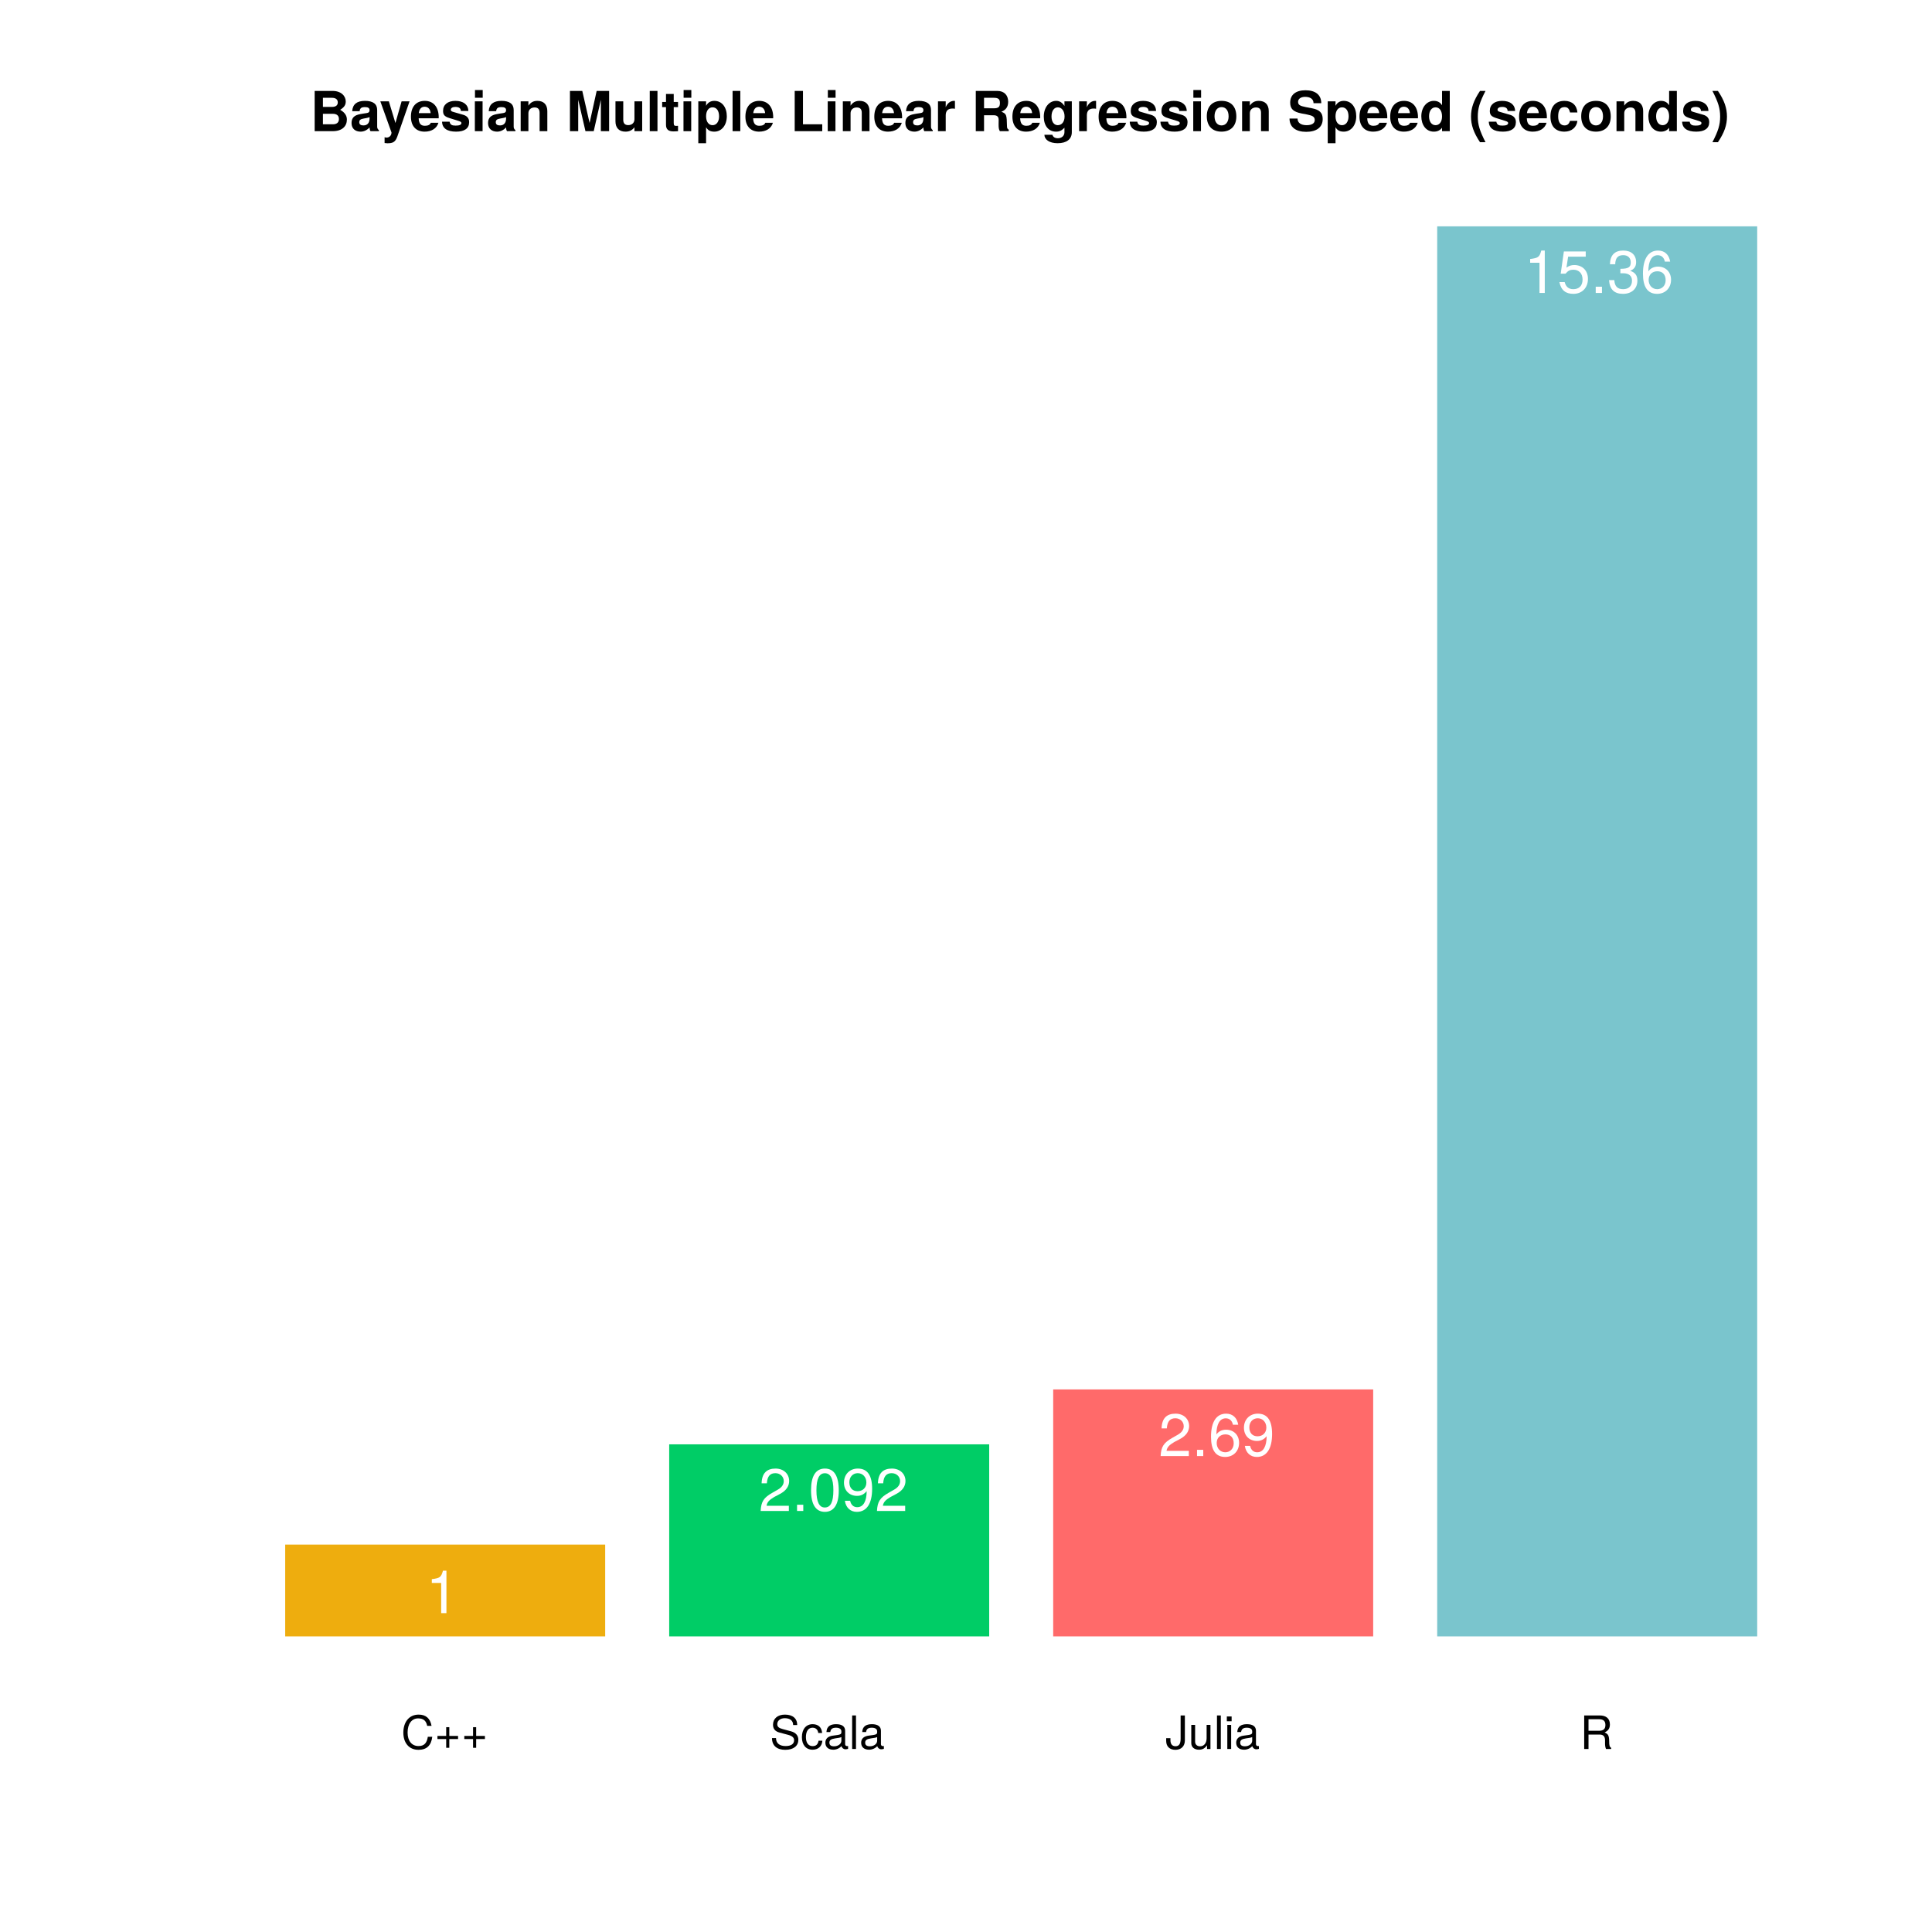
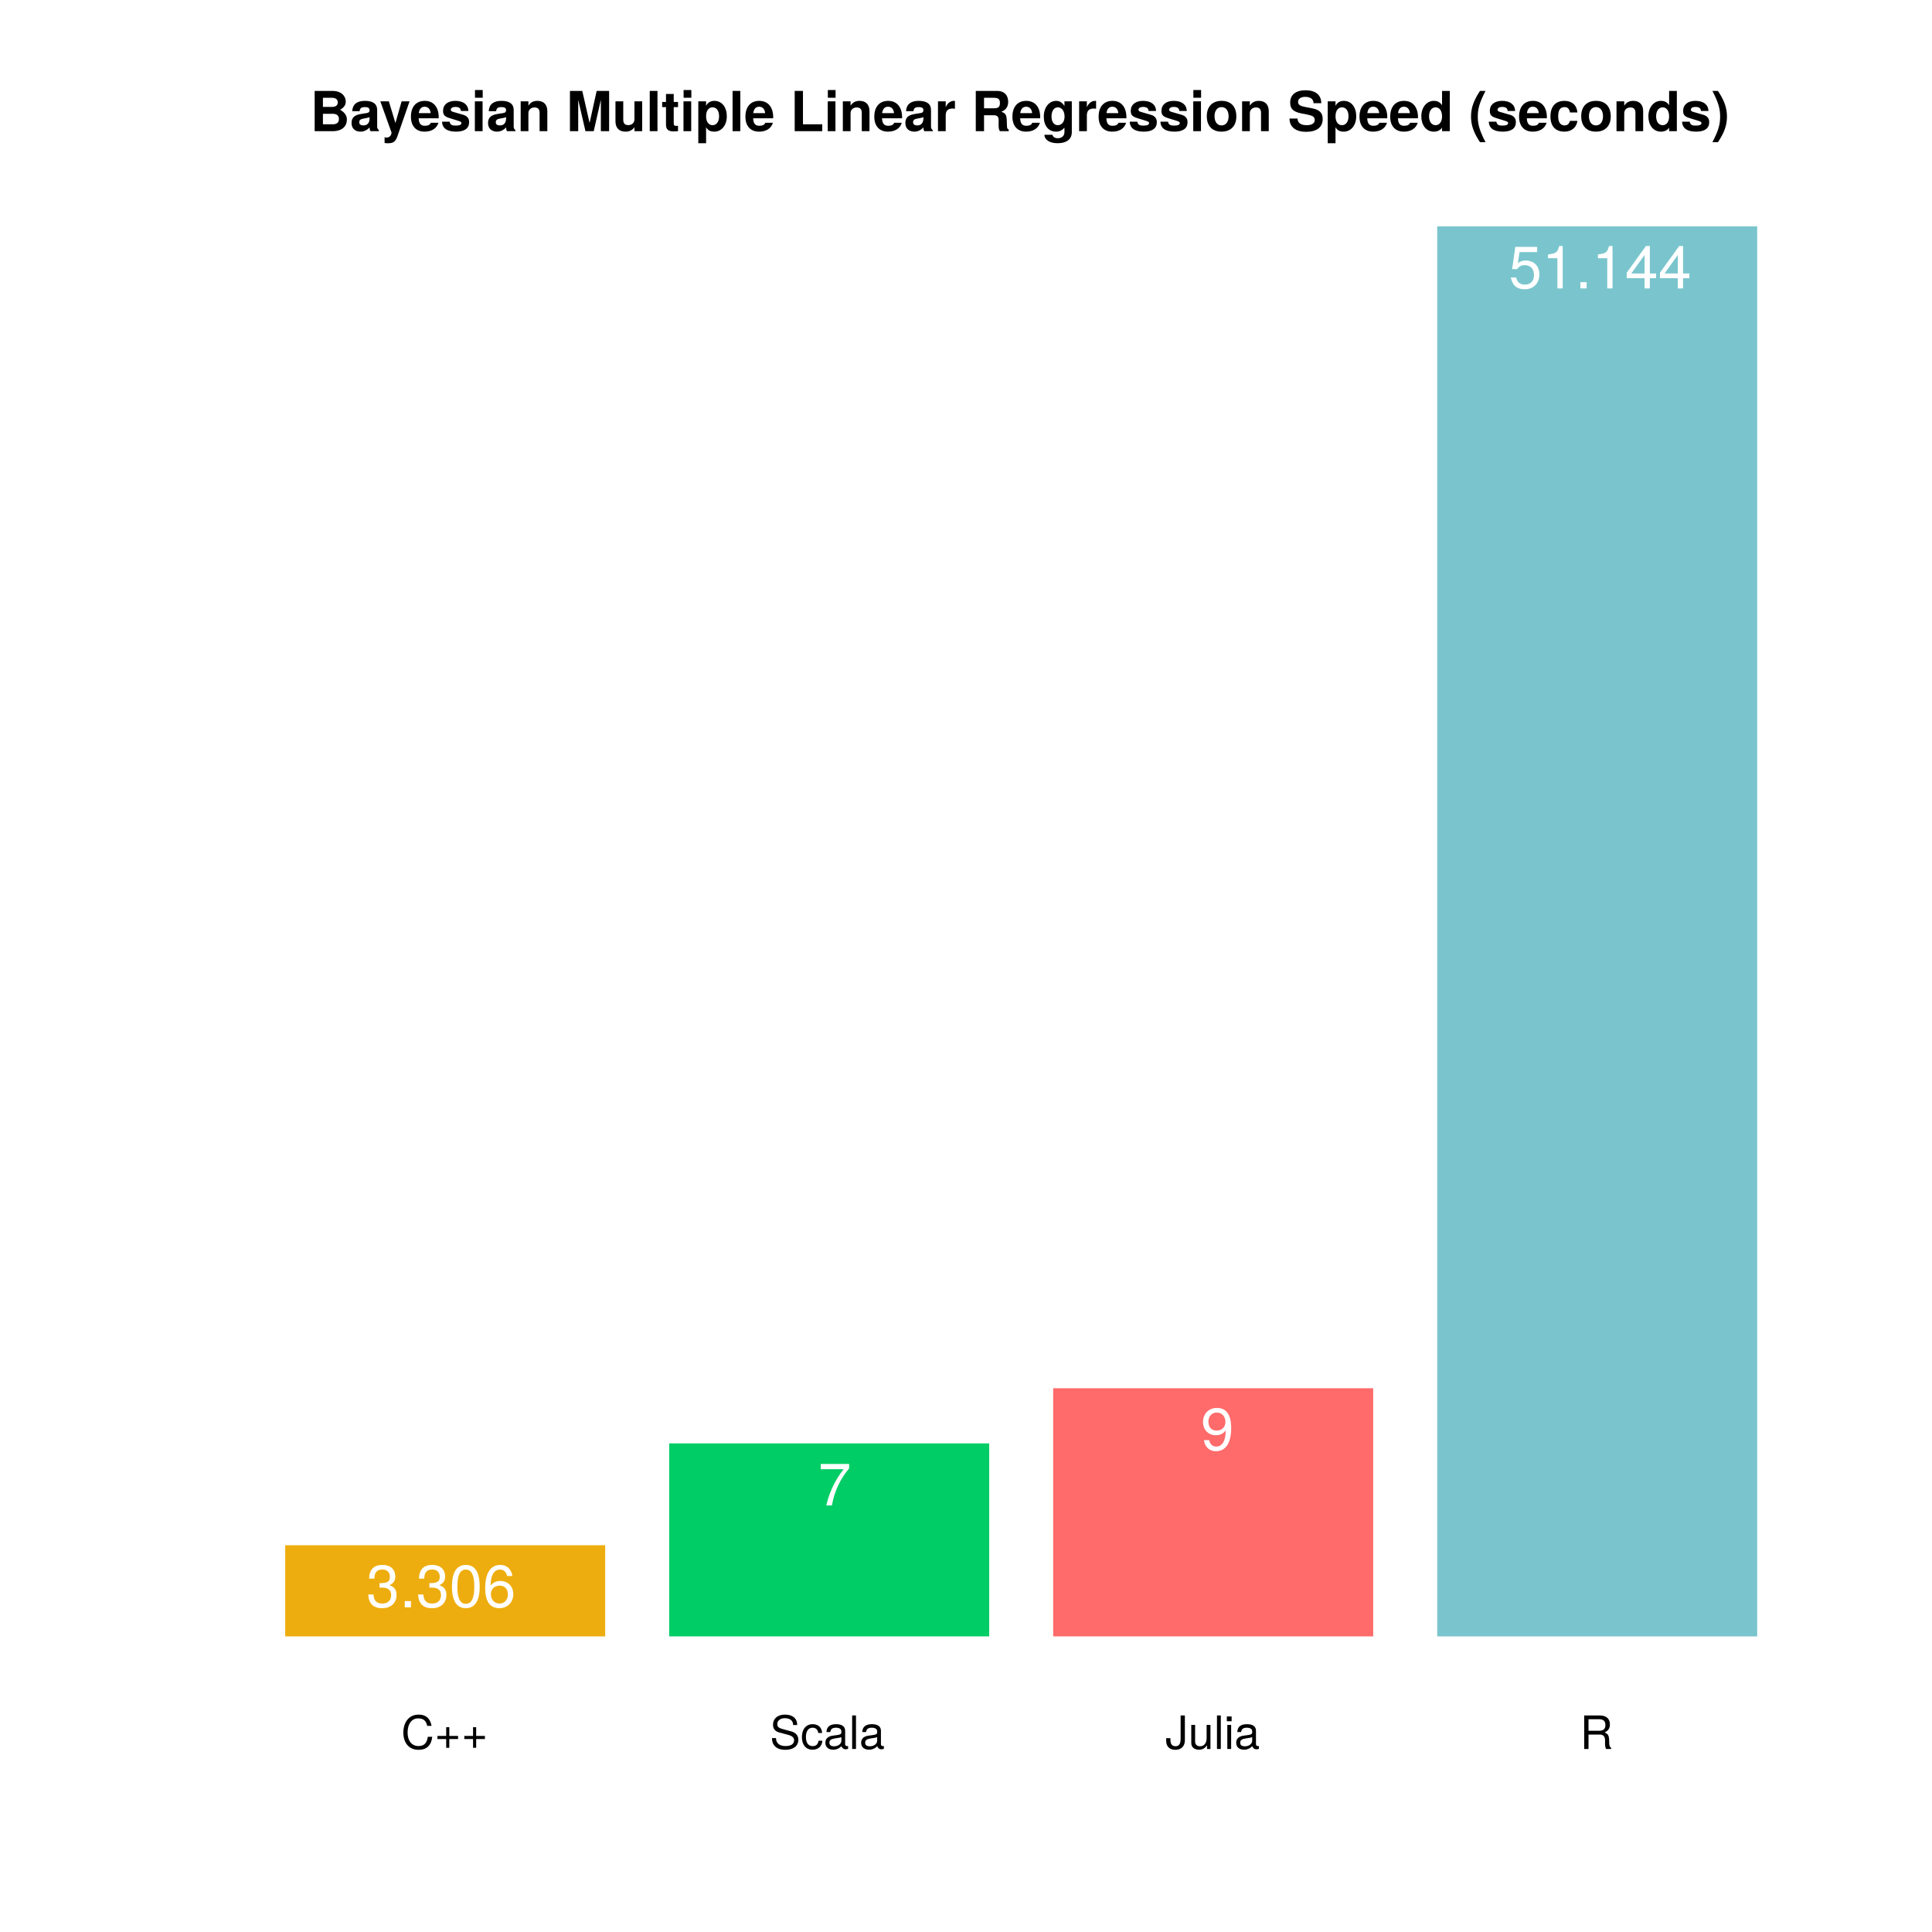
<svg xmlns="http://www.w3.org/2000/svg" xmlns:xlink="http://www.w3.org/1999/xlink" width="504pt" height="504pt" viewBox="0 0 504 504" version="1.1">
  <defs>
    <g>
      <symbol overflow="visible" id="glyph0-0">
        <path style="stroke:none;" d="" />
      </symbol>
      <symbol overflow="visible" id="glyph0-1">
        <path style="stroke:none;" d="M 8.125 -3.188 L 6.969 -3.188 C 6.703 -1.531 6.016 -0.766 4.531 -0.766 C 2.797 -0.766 1.688 -2.094 1.688 -4.281 C 1.688 -6.531 2.75 -7.984 4.438 -7.984 C 5.812 -7.984 6.531 -7.375 6.797 -6.031 L 7.938 -6.031 C 7.594 -7.953 6.484 -8.969 4.578 -8.969 C 1.922 -8.969 0.578 -6.828 0.578 -4.266 C 0.578 -1.719 1.953 0.219 4.531 0.219 C 6.656 0.219 7.859 -0.906 8.125 -3.188 Z M 8.125 -3.188 " />
      </symbol>
      <symbol overflow="visible" id="glyph0-2">
        <path style="stroke:none;" d="M 6.188 -2.594 L 6.188 -3.406 L 3.906 -3.406 L 3.906 -5.688 L 3.094 -5.688 L 3.094 -3.406 L 0.812 -3.406 L 0.812 -2.594 L 3.094 -2.594 L 3.094 -0.312 L 3.906 -0.312 L 3.906 -2.594 Z M 6.188 -2.594 " />
      </symbol>
      <symbol overflow="visible" id="glyph0-3">
        <path style="stroke:none;" d="M 7.453 -2.406 C 7.453 -3.484 6.781 -4.266 5.594 -4.594 L 3.391 -5.188 C 2.344 -5.453 1.953 -5.812 1.953 -6.484 C 1.953 -7.375 2.734 -8.031 3.906 -8.031 C 5.297 -8.031 6.094 -7.391 6.094 -6.25 L 7.156 -6.25 C 7.156 -7.969 5.969 -8.969 3.953 -8.969 C 2.031 -8.969 0.844 -7.906 0.844 -6.328 C 0.844 -5.25 1.406 -4.578 2.562 -4.281 L 4.734 -3.703 C 5.828 -3.422 6.344 -2.969 6.344 -2.297 C 6.344 -1.328 5.609 -0.766 4.109 -0.766 C 2.453 -0.766 1.625 -1.594 1.625 -2.844 L 0.578 -2.844 C 0.578 -0.781 1.969 0.219 4.031 0.219 C 6.25 0.219 7.453 -0.844 7.453 -2.406 Z M 7.453 -2.406 " />
      </symbol>
      <symbol overflow="visible" id="glyph0-4">
        <path style="stroke:none;" d="M 5.719 -2.156 L 4.719 -2.156 C 4.547 -1.156 4.031 -0.75 3.188 -0.75 C 2.078 -0.75 1.422 -1.594 1.422 -3.078 C 1.422 -4.656 2.062 -5.547 3.156 -5.547 C 4 -5.547 4.531 -5.047 4.641 -4.172 L 5.656 -4.172 C 5.531 -5.719 4.578 -6.469 3.172 -6.469 C 1.469 -6.469 0.375 -5.172 0.375 -3.078 C 0.375 -1.062 1.453 0.188 3.156 0.188 C 4.656 0.188 5.609 -0.719 5.719 -2.156 Z M 5.719 -2.156 " />
      </symbol>
      <symbol overflow="visible" id="glyph0-5">
        <path style="stroke:none;" d="M 6.422 -0.031 L 6.422 -0.781 C 6.312 -0.75 6.266 -0.75 6.203 -0.75 C 5.859 -0.75 5.656 -0.938 5.656 -1.25 L 5.656 -4.75 C 5.656 -5.875 4.844 -6.469 3.297 -6.469 C 1.781 -6.469 0.844 -5.875 0.781 -4.422 L 1.781 -4.422 C 1.875 -5.203 2.328 -5.547 3.266 -5.547 C 4.156 -5.547 4.672 -5.203 4.672 -4.609 L 4.672 -4.344 C 4.672 -3.922 4.422 -3.75 3.625 -3.641 C 2.203 -3.469 1.984 -3.422 1.609 -3.266 C 0.875 -2.969 0.5 -2.406 0.5 -1.625 C 0.5 -0.484 1.297 0.188 2.562 0.188 C 3.375 0.188 4.156 -0.156 4.703 -0.75 C 4.812 -0.266 5.25 0.078 5.734 0.078 C 5.938 0.078 6.094 0.062 6.422 -0.031 Z M 4.672 -2.172 C 4.672 -1.266 3.75 -0.703 2.781 -0.703 C 2 -0.703 1.547 -0.969 1.547 -1.656 C 1.547 -2.312 1.984 -2.609 3.062 -2.766 C 4.109 -2.906 4.328 -2.953 4.672 -3.109 Z M 4.672 -2.172 " />
      </symbol>
      <symbol overflow="visible" id="glyph0-6">
        <path style="stroke:none;" d="M 1.812 0 L 1.812 -8.75 L 0.812 -8.75 L 0.812 0 Z M 1.812 0 " />
      </symbol>
      <symbol overflow="visible" id="glyph0-7">
        <path style="stroke:none;" d="M 5.109 -2.25 L 5.109 -8.75 L 4 -8.75 L 4 -2.656 C 4 -1.219 3.5 -0.719 2.656 -0.719 C 1.812 -0.719 1.344 -1.281 1.344 -2.297 L 1.344 -2.812 L 0.234 -2.812 L 0.234 -2.094 C 0.234 -0.688 1.109 0.219 2.641 0.219 C 4.156 0.219 5.109 -0.734 5.109 -2.25 Z M 5.109 -2.25 " />
      </symbol>
      <symbol overflow="visible" id="glyph0-8">
        <path style="stroke:none;" d="M 5.781 0 L 5.781 -6.281 L 4.781 -6.281 L 4.781 -2.812 C 4.781 -1.531 4.109 -0.703 3.078 -0.703 C 2.281 -0.703 1.781 -1.172 1.781 -1.938 L 1.781 -6.281 L 0.781 -6.281 L 0.781 -1.531 C 0.781 -0.484 1.562 0.188 2.781 0.188 C 3.703 0.188 4.297 -0.141 4.891 -0.969 L 4.891 0 Z M 5.781 0 " />
      </symbol>
      <symbol overflow="visible" id="glyph0-9">
        <path style="stroke:none;" d="M 1.844 0 L 1.844 -6.281 L 0.844 -6.281 L 0.844 0 Z M 1.969 -7.234 L 1.969 -8.484 L 0.719 -8.484 L 0.719 -7.234 Z M 1.969 -7.234 " />
      </symbol>
      <symbol overflow="visible" id="glyph0-10">
        <path style="stroke:none;" d="M 8.141 0 L 8.141 -0.281 C 7.734 -0.562 7.625 -0.875 7.625 -2.047 C 7.594 -3.484 7.375 -3.906 6.438 -4.312 C 7.422 -4.797 7.812 -5.406 7.812 -6.406 C 7.812 -7.922 6.859 -8.75 5.141 -8.75 L 1.109 -8.75 L 1.109 0 L 2.234 0 L 2.234 -3.766 L 5.109 -3.766 C 6.094 -3.766 6.562 -3.281 6.547 -2.203 L 6.547 -1.422 C 6.531 -0.891 6.641 -0.359 6.797 0 Z M 6.641 -6.25 C 6.641 -5.219 6.125 -4.75 4.938 -4.75 L 2.234 -4.75 L 2.234 -7.766 L 4.938 -7.766 C 6.188 -7.766 6.641 -7.234 6.641 -6.25 Z M 6.641 -6.25 " />
      </symbol>
      <symbol overflow="visible" id="glyph1-0">
        <path style="stroke:none;" d="" />
      </symbol>
      <symbol overflow="visible" id="glyph1-1">
        <path style="stroke:none;" d="M 9.594 -3.031 C 9.594 -4.062 9.031 -4.891 7.844 -5.578 C 8.891 -6.234 9.297 -6.844 9.297 -7.734 C 9.297 -9.219 8.047 -10.5 5.859 -10.5 L 1.188 -10.5 L 1.188 0 L 5.906 0 C 8.359 0 9.594 -1.297 9.594 -3.031 Z M 7.219 -7.5 C 7.219 -6.734 6.688 -6.328 5.688 -6.328 L 3.344 -6.328 L 3.344 -8.703 L 5.688 -8.703 C 6.688 -8.703 7.219 -8.281 7.219 -7.5 Z M 7.516 -3.156 C 7.516 -2.281 6.969 -1.797 5.922 -1.797 L 3.344 -1.797 L 3.344 -4.531 L 5.922 -4.531 C 6.969 -4.531 7.516 -4.047 7.516 -3.156 Z M 7.516 -3.156 " />
      </symbol>
      <symbol overflow="visible" id="glyph1-2">
        <path style="stroke:none;" d="M 7.547 0 L 7.547 -0.25 C 7.188 -0.578 7.094 -0.797 7.094 -1.203 L 7.094 -5.516 C 7.094 -7.109 6 -7.906 3.906 -7.906 C 1.797 -7.906 0.703 -7.016 0.578 -5.219 L 2.516 -5.219 C 2.625 -6.016 2.953 -6.281 3.953 -6.281 C 4.719 -6.281 5.109 -6.016 5.109 -5.5 C 5.109 -4.688 4.516 -4.766 3.5 -4.594 L 2.688 -4.453 C 1.156 -4.172 0.406 -3.516 0.406 -2.109 C 0.406 -0.594 1.469 0.125 2.766 0.125 C 3.625 0.125 4.422 -0.25 5.125 -0.984 C 5.125 -0.578 5.172 -0.234 5.359 0 Z M 5.109 -3.328 C 5.109 -2.156 4.531 -1.5 3.516 -1.5 C 2.844 -1.5 2.422 -1.75 2.422 -2.328 C 2.422 -2.922 2.734 -3.141 3.578 -3.297 L 4.266 -3.422 C 4.797 -3.531 4.891 -3.562 5.109 -3.672 Z M 5.109 -3.328 " />
      </symbol>
      <symbol overflow="visible" id="glyph1-3">
        <path style="stroke:none;" d="M 7.75 -7.781 L 5.672 -7.781 L 4.062 -2.125 L 2.344 -7.781 L 0.125 -7.781 L 3.031 0.328 L 3.031 0.375 C 3.031 1.109 2.484 1.672 1.766 1.672 C 1.609 1.672 1.5 1.656 1.234 1.578 L 1.234 3.094 C 1.547 3.141 1.719 3.156 1.953 3.156 C 3.312 3.156 4.016 2.906 4.547 1.422 Z M 7.75 -7.781 " />
      </symbol>
      <symbol overflow="visible" id="glyph1-4">
        <path style="stroke:none;" d="M 7.562 -3.594 C 7.562 -6.281 6.203 -7.906 3.922 -7.906 C 1.688 -7.906 0.312 -6.391 0.312 -3.781 C 0.312 -1.297 1.672 0.125 3.875 0.125 C 5.625 0.125 7.031 -0.656 7.484 -2.188 L 5.484 -2.188 C 5.312 -1.625 4.688 -1.406 3.953 -1.406 C 3 -1.406 2.391 -1.844 2.328 -3.359 L 7.547 -3.359 Z M 5.453 -4.703 L 2.359 -4.703 C 2.5 -5.781 3 -6.375 3.891 -6.375 C 4.75 -6.375 5.359 -5.812 5.453 -4.703 Z M 5.453 -4.703 " />
      </symbol>
      <symbol overflow="visible" id="glyph1-5">
        <path style="stroke:none;" d="M 7.484 -2.312 L 7.484 -2.406 C 7.484 -3.297 6.984 -3.969 5.969 -4.266 L 3.422 -5 C 2.859 -5.156 2.703 -5.281 2.703 -5.609 C 2.703 -6.031 3.172 -6.328 3.875 -6.328 C 4.844 -6.328 5.312 -5.984 5.328 -5.266 L 7.281 -5.266 C 7.25 -6.922 5.984 -7.906 3.891 -7.906 C 1.922 -7.906 0.688 -6.922 0.688 -5.312 C 0.688 -4.359 0.953 -3.844 2.391 -3.406 L 4.797 -2.656 C 5.297 -2.5 5.469 -2.328 5.469 -2.125 C 5.469 -1.641 4.906 -1.453 3.969 -1.453 C 3.047 -1.453 2.562 -1.625 2.391 -2.469 L 0.422 -2.469 C 0.469 -0.766 1.734 0.125 4.094 0.125 C 6.281 0.125 7.484 -0.734 7.484 -2.312 Z M 7.484 -2.312 " />
      </symbol>
      <symbol overflow="visible" id="glyph1-6">
        <path style="stroke:none;" d="M 2.984 0 L 2.984 -7.781 L 0.969 -7.781 L 0.969 0 Z M 3.016 -8.719 L 3.016 -10.734 L 1 -10.734 L 1 -8.719 Z M 3.016 -8.719 " />
      </symbol>
      <symbol overflow="visible" id="glyph1-7">
        <path style="stroke:none;" d="M 7.859 0 L 7.859 -5.219 C 7.859 -6.922 6.922 -7.906 5.266 -7.906 C 4.203 -7.906 3.5 -7.516 2.922 -6.656 L 2.922 -7.781 L 0.906 -7.781 L 0.906 0 L 2.922 0 L 2.922 -4.672 C 2.922 -5.594 3.578 -6.188 4.547 -6.188 C 5.422 -6.188 5.844 -5.719 5.844 -4.797 L 5.844 0 Z M 7.859 0 " />
      </symbol>
      <symbol overflow="visible" id="glyph1-8">
        <path style="stroke:none;" d="" />
      </symbol>
      <symbol overflow="visible" id="glyph1-9">
        <path style="stroke:none;" d="M 11.172 0 L 11.172 -10.5 L 7.922 -10.5 L 6.078 -2.141 L 4.172 -10.5 L 0.953 -10.5 L 0.953 0 L 3.109 0 L 3.109 -8.188 L 5 0 L 7.156 0 L 9.016 -8.188 L 9.016 0 Z M 11.172 0 " />
      </symbol>
      <symbol overflow="visible" id="glyph1-10">
        <path style="stroke:none;" d="M 7.797 0 L 7.797 -7.781 L 5.781 -7.781 L 5.781 -3.109 C 5.781 -2.188 5.125 -1.578 4.156 -1.578 C 3.281 -1.578 2.859 -2.047 2.859 -2.984 L 2.859 -7.781 L 0.828 -7.781 L 0.828 -2.562 C 0.828 -0.844 1.781 0.125 3.438 0.125 C 4.5 0.125 5.203 -0.266 5.781 -1.016 L 5.781 0 Z M 7.797 0 " />
      </symbol>
      <symbol overflow="visible" id="glyph1-11">
        <path style="stroke:none;" d="M 2.984 0 L 2.984 -10.5 L 0.969 -10.5 L 0.969 0 Z M 2.984 0 " />
      </symbol>
      <symbol overflow="visible" id="glyph1-12">
        <path style="stroke:none;" d="M 4.344 0 L 4.344 -1.406 C 4.141 -1.391 4.016 -1.375 3.875 -1.375 C 3.344 -1.375 3.219 -1.531 3.219 -2.219 L 3.219 -6.281 L 4.344 -6.281 L 4.344 -7.625 L 3.219 -7.625 L 3.219 -9.703 L 1.203 -9.703 L 1.203 -7.625 L 0.203 -7.625 L 0.203 -6.281 L 1.203 -6.281 L 1.203 -1.672 C 1.203 -0.453 1.844 0.062 3.172 0.062 C 3.609 0.062 3.969 0.016 4.344 0 Z M 4.344 0 " />
      </symbol>
      <symbol overflow="visible" id="glyph1-13">
        <path style="stroke:none;" d="M 8.266 -3.891 C 8.266 -6.188 7.047 -7.906 5.016 -7.906 C 4.031 -7.906 3.344 -7.484 2.859 -6.625 L 2.859 -7.781 L 0.828 -7.781 L 0.828 3.141 L 2.859 3.141 L 2.859 -1.031 C 3.344 -0.172 4.031 0.125 5.016 0.125 C 6.891 0.125 8.266 -1.531 8.266 -3.891 Z M 6.25 -3.859 C 6.25 -2.453 5.547 -1.562 4.547 -1.562 C 3.547 -1.562 2.859 -2.438 2.859 -3.891 C 2.859 -5.344 3.547 -6.219 4.547 -6.219 C 5.578 -6.219 6.25 -5.344 6.25 -3.859 Z M 6.25 -3.859 " />
      </symbol>
      <symbol overflow="visible" id="glyph1-14">
        <path style="stroke:none;" d="M 8.344 0 L 8.344 -1.797 L 3.312 -1.797 L 3.312 -10.5 L 1.156 -10.5 L 1.156 0 Z M 8.344 0 " />
      </symbol>
      <symbol overflow="visible" id="glyph1-15">
        <path style="stroke:none;" d="M 5.328 -5.844 L 5.328 -7.891 C 5.219 -7.906 5.141 -7.906 5.078 -7.906 C 4.156 -7.906 3.359 -7.297 2.922 -6.25 L 2.922 -7.781 L 0.906 -7.781 L 0.906 0 L 2.922 0 L 2.922 -4.141 C 2.922 -5.312 3.516 -5.906 4.703 -5.906 C 4.906 -5.906 5.062 -5.891 5.328 -5.844 Z M 5.328 -5.844 " />
      </symbol>
      <symbol overflow="visible" id="glyph1-16">
        <path style="stroke:none;" d="M 9.75 0 L 9.75 -0.391 C 9.422 -0.578 9.297 -0.797 9.297 -1.25 C 9.234 -4.344 9.172 -4.5 7.844 -5.078 C 9.016 -5.531 9.609 -6.375 9.609 -7.672 C 9.609 -9.297 8.641 -10.5 6.781 -10.5 L 1.156 -10.5 L 1.156 0 L 3.312 0 L 3.312 -4.156 L 5.797 -4.156 C 6.734 -4.156 7.125 -3.781 7.125 -2.906 L 7.109 -1.797 C 7.109 -0.828 7.156 -0.5 7.438 0 Z M 7.453 -7.359 C 7.453 -6.422 7.141 -5.969 5.922 -5.969 L 3.312 -5.969 L 3.312 -8.703 L 5.922 -8.703 C 7.109 -8.703 7.453 -8.266 7.453 -7.359 Z M 7.453 -7.359 " />
      </symbol>
      <symbol overflow="visible" id="glyph1-17">
        <path style="stroke:none;" d="M 7.797 0.266 L 7.797 -7.781 L 5.875 -7.781 L 5.875 -6.578 C 5.266 -7.5 4.609 -7.906 3.719 -7.906 C 1.875 -7.906 0.484 -6.203 0.484 -3.797 C 0.484 -1.391 1.75 0.125 3.672 0.125 C 4.578 0.125 5.125 -0.141 5.875 -0.891 L 5.875 0.266 C 5.875 1.203 5.172 1.844 4.156 1.844 C 3.406 1.844 2.891 1.531 2.734 0.938 L 0.641 0.938 C 0.672 2.203 1.953 3.141 4.094 3.141 C 6.438 3.141 7.797 2.094 7.797 0.266 Z M 5.906 -3.828 C 5.906 -2.422 5.172 -1.562 4.125 -1.562 C 3.172 -1.562 2.5 -2.422 2.5 -3.828 C 2.5 -5.297 3.172 -6.219 4.156 -6.219 C 5.156 -6.219 5.906 -5.266 5.906 -3.828 Z M 5.906 -3.828 " />
      </symbol>
      <symbol overflow="visible" id="glyph1-18">
        <path style="stroke:none;" d="M 8.203 -3.828 C 8.203 -6.469 6.766 -7.906 4.344 -7.906 C 1.953 -7.906 0.5 -6.438 0.5 -3.891 C 0.5 -1.328 1.953 0.125 4.344 0.125 C 6.719 0.125 8.203 -1.344 8.203 -3.828 Z M 6.188 -3.859 C 6.188 -2.406 5.438 -1.5 4.344 -1.5 C 3.25 -1.5 2.516 -2.406 2.516 -3.891 C 2.516 -5.375 3.25 -6.281 4.344 -6.281 C 5.453 -6.281 6.188 -5.391 6.188 -3.859 Z M 6.188 -3.859 " />
      </symbol>
      <symbol overflow="visible" id="glyph1-19">
        <path style="stroke:none;" d="M 9.125 -3.156 C 9.125 -4.812 8.281 -5.594 6.344 -5.969 L 4.703 -6.281 C 3.156 -6.578 2.703 -6.891 2.703 -7.656 C 2.703 -8.438 3.422 -8.953 4.531 -8.953 C 5.891 -8.953 6.734 -8.375 6.734 -7.297 L 8.75 -7.297 C 8.75 -9.516 7.188 -10.672 4.625 -10.672 C 2.109 -10.672 0.641 -9.5 0.641 -7.453 C 0.641 -5.812 1.469 -5.047 3.594 -4.625 L 5.078 -4.344 C 6.516 -4.047 7.047 -3.75 7.047 -2.891 C 7.047 -2.016 6.234 -1.562 4.922 -1.562 C 3.453 -1.562 2.562 -2.172 2.562 -3.297 L 0.469 -3.297 C 0.469 -1.047 2.125 0.172 4.812 0.172 C 7.516 0.172 9.125 -1.016 9.125 -3.156 Z M 9.125 -3.156 " />
      </symbol>
      <symbol overflow="visible" id="glyph1-20">
        <path style="stroke:none;" d="M 7.844 0 L 7.844 -10.5 L 5.828 -10.5 L 5.828 -6.766 C 5.328 -7.547 4.656 -7.906 3.688 -7.906 C 1.828 -7.906 0.422 -6.219 0.422 -3.875 C 0.422 -1.672 1.625 0.125 3.688 0.125 C 4.656 0.125 5.328 -0.234 5.828 -0.891 L 5.828 0 Z M 5.828 -3.844 C 5.828 -2.438 5.141 -1.562 4.141 -1.562 C 3.125 -1.562 2.438 -2.453 2.438 -3.875 C 2.438 -5.312 3.125 -6.219 4.141 -6.219 C 5.156 -6.219 5.828 -5.328 5.828 -3.844 Z M 5.828 -3.844 " />
      </symbol>
      <symbol overflow="visible" id="glyph1-21">
        <path style="stroke:none;" d="M 4.359 2.875 C 2.844 -0.094 2.344 -1.703 2.344 -3.812 C 2.344 -5.922 2.844 -7.562 4.359 -10.5 L 2.922 -10.5 C 1.266 -8.016 0.578 -6.016 0.578 -3.812 C 0.578 -1.594 1.266 0.391 2.922 2.875 Z M 4.359 2.875 " />
      </symbol>
      <symbol overflow="visible" id="glyph1-22">
        <path style="stroke:none;" d="M 7.516 -2.688 L 5.594 -2.688 C 5.328 -1.891 4.922 -1.5 4.156 -1.5 C 3.125 -1.5 2.5 -2.312 2.5 -3.828 C 2.5 -5.266 2.875 -6.281 4.156 -6.281 C 4.969 -6.281 5.359 -5.891 5.594 -4.875 L 7.516 -4.875 C 7.375 -6.766 6.109 -7.906 4.156 -7.906 C 1.844 -7.906 0.484 -6.484 0.484 -3.828 C 0.484 -1.266 1.828 0.125 4.141 0.125 C 6.016 0.125 7.328 -1.031 7.516 -2.688 Z M 7.516 -2.688 " />
      </symbol>
      <symbol overflow="visible" id="glyph1-23">
        <path style="stroke:none;" d="M 4.109 -3.797 C 4.109 -6.016 3.422 -8.016 1.75 -10.5 L 0.312 -10.5 C 1.844 -7.531 2.328 -5.922 2.328 -3.797 C 2.328 -1.703 1.844 -0.062 0.312 2.875 L 1.75 2.875 C 3.422 0.391 4.109 -1.594 4.109 -3.797 Z M 4.109 -3.797 " />
      </symbol>
      <symbol overflow="visible" id="glyph2-0">
        <path style="stroke:none;" d="" />
      </symbol>
      <symbol overflow="visible" id="glyph2-1">
-         <path style="stroke:none;" d="M 5.406 0 L 5.406 -11.062 L 4.5 -11.062 C 4.016 -9.359 3.719 -9.125 1.594 -8.859 L 1.594 -7.875 L 4.031 -7.875 L 4.031 0 Z M 5.406 0 " />
+         <path style="stroke:none;" d="M 7.891 -3.219 C 7.891 -4.547 7.344 -5.328 6.016 -5.781 C 7.047 -6.188 7.562 -6.906 7.562 -8.016 C 7.562 -9.922 6.297 -11.062 4.188 -11.062 C 1.969 -11.062 0.781 -9.844 0.734 -7.484 L 2.109 -7.484 C 2.141 -9.125 2.812 -9.859 4.203 -9.859 C 5.422 -9.859 6.156 -9.141 6.156 -7.969 C 6.156 -6.781 5.641 -6.297 3.453 -6.297 L 3.453 -5.141 L 4.188 -5.141 C 5.703 -5.141 6.484 -4.422 6.484 -3.203 C 6.484 -1.812 5.625 -0.984 4.188 -0.984 C 2.703 -0.984 1.969 -1.734 1.875 -3.344 L 0.5 -3.344 C 0.672 -0.875 1.891 0.234 4.141 0.234 C 6.422 0.234 7.891 -1.125 7.891 -3.219 Z M 7.891 -3.219 " />
      </symbol>
      <symbol overflow="visible" id="glyph2-2">
-         <path style="stroke:none;" d="M 7.969 -7.812 C 7.969 -9.688 6.516 -11.062 4.422 -11.062 C 2.172 -11.062 0.859 -9.906 0.781 -7.219 L 2.156 -7.219 C 2.266 -9.078 3.031 -9.859 4.375 -9.859 C 5.625 -9.859 6.562 -8.969 6.562 -7.781 C 6.562 -6.906 6.047 -6.156 5.062 -5.594 L 3.641 -4.781 C 1.328 -3.484 0.656 -2.438 0.531 0 L 7.891 0 L 7.891 -1.359 L 2.078 -1.359 C 2.219 -2.266 2.719 -2.844 4.062 -3.641 L 5.625 -4.469 C 7.172 -5.297 7.969 -6.453 7.969 -7.812 Z M 7.969 -7.812 " />
+         <path style="stroke:none;" d="M 2.984 0 L 2.984 -1.625 L 1.359 -1.625 L 1.359 0 Z M 2.984 0 " />
      </symbol>
      <symbol overflow="visible" id="glyph2-3">
-         <path style="stroke:none;" d="M 2.984 0 L 2.984 -1.625 L 1.359 -1.625 L 1.359 0 Z M 2.984 0 " />
+         <path style="stroke:none;" d="M 7.906 -5.312 C 7.906 -9.156 6.688 -11.062 4.281 -11.062 C 1.906 -11.062 0.672 -9.125 0.672 -5.406 C 0.672 -1.688 1.922 0.234 4.281 0.234 C 6.625 0.234 7.906 -1.688 7.906 -5.312 Z M 6.5 -5.438 C 6.5 -2.312 5.781 -0.906 4.25 -0.906 C 2.812 -0.906 2.078 -2.375 2.078 -5.391 C 2.078 -8.422 2.812 -9.844 4.281 -9.844 C 5.766 -9.844 6.5 -8.406 6.5 -5.438 Z M 6.5 -5.438 " />
      </symbol>
      <symbol overflow="visible" id="glyph2-4">
-         <path style="stroke:none;" d="M 7.906 -5.312 C 7.906 -9.156 6.688 -11.062 4.281 -11.062 C 1.906 -11.062 0.672 -9.125 0.672 -5.406 C 0.672 -1.688 1.922 0.234 4.281 0.234 C 6.625 0.234 7.906 -1.688 7.906 -5.312 Z M 6.5 -5.438 C 6.5 -2.312 5.781 -0.906 4.25 -0.906 C 2.812 -0.906 2.078 -2.375 2.078 -5.391 C 2.078 -8.422 2.812 -9.844 4.281 -9.844 C 5.766 -9.844 6.5 -8.406 6.5 -5.438 Z M 6.5 -5.438 " />
+         <path style="stroke:none;" d="M 8 -3.438 C 8 -5.484 6.594 -6.875 4.609 -6.875 C 3.531 -6.875 2.672 -6.453 2.078 -5.641 C 2.094 -8.344 2.969 -9.844 4.531 -9.844 C 5.5 -9.844 6.172 -9.234 6.391 -8.172 L 7.766 -8.172 C 7.5 -9.984 6.312 -11.062 4.625 -11.062 C 2.062 -11.062 0.672 -8.891 0.672 -5.031 C 0.672 -1.594 1.859 0.234 4.375 0.234 C 6.484 0.234 8 -1.266 8 -3.438 Z M 6.594 -3.328 C 6.594 -1.938 5.656 -0.984 4.391 -0.984 C 3.125 -0.984 2.156 -1.984 2.156 -3.406 C 2.156 -4.766 3.094 -5.656 4.438 -5.656 C 5.766 -5.656 6.594 -4.797 6.594 -3.328 Z M 6.594 -3.328 " />
      </symbol>
      <symbol overflow="visible" id="glyph2-5">
+         <path style="stroke:none;" d="M 8.109 -9.672 L 8.109 -10.828 L 0.719 -10.828 L 0.719 -9.469 L 6.688 -9.469 C 4.484 -6.688 2.938 -3.469 2.156 0 L 3.625 0 C 4.219 -3.578 5.781 -6.906 8.109 -9.672 Z M 8.109 -9.672 " />
+       </symbol>
+       <symbol overflow="visible" id="glyph2-6">
        <path style="stroke:none;" d="M 7.938 -5.781 C 7.938 -9.25 6.734 -11.062 4.203 -11.062 C 2.109 -11.062 0.594 -9.562 0.594 -7.391 C 0.594 -5.328 2 -3.938 3.984 -3.938 C 5.031 -3.938 5.797 -4.312 6.516 -5.172 C 6.5 -2.484 5.625 -0.984 4.047 -0.984 C 3.094 -0.984 2.422 -1.594 2.203 -2.656 L 0.828 -2.656 C 1.094 -0.844 2.281 0.234 3.953 0.234 C 6.547 0.234 7.938 -1.969 7.938 -5.781 Z M 6.438 -7.422 C 6.438 -6.062 5.484 -5.156 4.141 -5.156 C 2.828 -5.156 2 -6.016 2 -7.5 C 2 -8.906 2.938 -9.859 4.188 -9.859 C 5.469 -9.859 6.438 -8.859 6.438 -7.422 Z M 6.438 -7.422 " />
-       </symbol>
-       <symbol overflow="visible" id="glyph2-6">
-         <path style="stroke:none;" d="M 8 -3.438 C 8 -5.484 6.594 -6.875 4.609 -6.875 C 3.531 -6.875 2.672 -6.453 2.078 -5.641 C 2.094 -8.344 2.969 -9.844 4.531 -9.844 C 5.5 -9.844 6.172 -9.234 6.391 -8.172 L 7.766 -8.172 C 7.5 -9.984 6.312 -11.062 4.625 -11.062 C 2.062 -11.062 0.672 -8.891 0.672 -5.031 C 0.672 -1.594 1.859 0.234 4.375 0.234 C 6.484 0.234 8 -1.266 8 -3.438 Z M 6.594 -3.328 C 6.594 -1.938 5.656 -0.984 4.391 -0.984 C 3.125 -0.984 2.156 -1.984 2.156 -3.406 C 2.156 -4.766 3.094 -5.656 4.438 -5.656 C 5.766 -5.656 6.594 -4.797 6.594 -3.328 Z M 6.594 -3.328 " />
      </symbol>
      <symbol overflow="visible" id="glyph2-7">
        <path style="stroke:none;" d="M 8 -3.672 C 8 -5.844 6.547 -7.281 4.422 -7.281 C 3.656 -7.281 3.031 -7.078 2.391 -6.609 L 2.828 -9.469 L 7.422 -9.469 L 7.422 -10.828 L 1.719 -10.828 L 0.891 -5.031 L 2.156 -5.031 C 2.797 -5.797 3.328 -6.062 4.172 -6.062 C 5.656 -6.062 6.594 -5.109 6.594 -3.484 C 6.594 -1.891 5.672 -0.984 4.172 -0.984 C 2.984 -0.984 2.25 -1.594 1.922 -2.844 L 0.547 -2.844 C 1 -0.641 2.25 0.234 4.203 0.234 C 6.438 0.234 8 -1.328 8 -3.672 Z M 8 -3.672 " />
      </symbol>
      <symbol overflow="visible" id="glyph2-8">
-         <path style="stroke:none;" d="M 7.891 -3.219 C 7.891 -4.547 7.344 -5.328 6.016 -5.781 C 7.047 -6.188 7.562 -6.906 7.562 -8.016 C 7.562 -9.922 6.297 -11.062 4.188 -11.062 C 1.969 -11.062 0.781 -9.844 0.734 -7.484 L 2.109 -7.484 C 2.141 -9.125 2.812 -9.859 4.203 -9.859 C 5.422 -9.859 6.156 -9.141 6.156 -7.969 C 6.156 -6.781 5.641 -6.297 3.453 -6.297 L 3.453 -5.141 L 4.188 -5.141 C 5.703 -5.141 6.484 -4.422 6.484 -3.203 C 6.484 -1.812 5.625 -0.984 4.188 -0.984 C 2.703 -0.984 1.969 -1.734 1.875 -3.344 L 0.5 -3.344 C 0.672 -0.875 1.891 0.234 4.141 0.234 C 6.422 0.234 7.891 -1.125 7.891 -3.219 Z M 7.891 -3.219 " />
+         <path style="stroke:none;" d="M 5.406 0 L 5.406 -11.062 L 4.5 -11.062 C 4.016 -9.359 3.719 -9.125 1.594 -8.859 L 1.594 -7.875 L 4.031 -7.875 L 4.031 0 Z M 5.406 0 " />
+       </symbol>
+       <symbol overflow="visible" id="glyph2-9">
+         <path style="stroke:none;" d="M 8.109 -2.656 L 8.109 -3.891 L 6.469 -3.891 L 6.469 -11.062 L 5.453 -11.062 L 0.438 -4.094 L 0.438 -2.656 L 5.094 -2.656 L 5.094 0 L 6.469 0 L 6.469 -2.656 Z M 5.094 -3.891 L 1.641 -3.891 L 5.094 -8.719 Z M 5.094 -3.891 " />
      </symbol>
    </g>
  </defs>
-   <g id="surface3139">
+   <g id="surface171">
    <rect x="0" y="0" width="504" height="504" style="fill:rgb(100%,100%,100%);fill-opacity:1;stroke:none;" />
-     <path style=" stroke:none;fill-rule:nonzero;fill:rgb(93.333%,67.843%,5.49%);fill-opacity:1;" d="M 74.398 426.883 L 157.875 426.883 L 157.875 402.934 L 74.398 402.934 Z M 74.398 426.883 " />
-     <path style=" stroke:none;fill-rule:nonzero;fill:rgb(0%,80.392%,40%);fill-opacity:1;" d="M 174.574 426.883 L 258.051 426.883 L 258.051 376.785 L 174.574 376.785 Z M 174.574 426.883 " />
-     <path style=" stroke:none;fill-rule:nonzero;fill:rgb(100%,41.569%,41.569%);fill-opacity:1;" d="M 274.746 426.883 L 358.223 426.883 L 358.223 362.461 L 274.746 362.461 Z M 274.746 426.883 " />
+     <path style=" stroke:none;fill-rule:nonzero;fill:rgb(93.333%,67.843%,5.49%);fill-opacity:1;" d="M 74.398 426.883 L 157.875 426.883 L 157.875 403.105 L 74.398 403.105 Z M 74.398 426.883 " />
+     <path style=" stroke:none;fill-rule:nonzero;fill:rgb(0%,80.392%,40%);fill-opacity:1;" d="M 174.574 426.883 L 258.051 426.883 L 258.051 376.535 L 174.574 376.535 Z M 174.574 426.883 " />
+     <path style=" stroke:none;fill-rule:nonzero;fill:rgb(100%,41.569%,41.569%);fill-opacity:1;" d="M 274.746 426.883 L 358.223 426.883 L 358.223 362.152 L 274.746 362.152 Z M 274.746 426.883 " />
    <path style=" stroke:none;fill-rule:nonzero;fill:rgb(47.843%,77.255%,80.392%);fill-opacity:1;" d="M 374.922 426.883 L 458.398 426.883 L 458.398 59.043 L 374.922 59.043 Z M 374.922 426.883 " />
    <g style="fill:rgb(0%,0%,0%);fill-opacity:1;">
      <use xlink:href="#glyph0-1" x="104.641" y="456.257" />
      <use xlink:href="#glyph0-2" x="113.305" y="456.257" />
      <use xlink:href="#glyph0-2" x="120.312" y="456.257" />
    </g>
    <g style="fill:rgb(0%,0%,0%);fill-opacity:1;">
      <use xlink:href="#glyph0-3" x="200.812" y="456.257" />
      <use xlink:href="#glyph0-4" x="208.816" y="456.257" />
      <use xlink:href="#glyph0-5" x="214.816" y="456.257" />
      <use xlink:href="#glyph0-6" x="221.488" y="456.257" />
      <use xlink:href="#glyph0-5" x="224.152" y="456.257" />
    </g>
    <g style="fill:rgb(0%,0%,0%);fill-opacity:1;">
      <use xlink:href="#glyph0-7" x="303.988" y="456.257" />
      <use xlink:href="#glyph0-8" x="309.988" y="456.257" />
      <use xlink:href="#glyph0-6" x="316.66" y="456.257" />
      <use xlink:href="#glyph0-9" x="319.324" y="456.257" />
      <use xlink:href="#glyph0-5" x="321.988" y="456.257" />
    </g>
    <g style="fill:rgb(0%,0%,0%);fill-opacity:1;">
      <use xlink:href="#glyph0-10" x="412.16" y="456.257" />
    </g>
    <g style="fill:rgb(0%,0%,0%);fill-opacity:1;">
      <use xlink:href="#glyph1-1" x="80.898" y="34.219" />
      <use xlink:href="#glyph1-2" x="91.3" y="34.219" />
      <use xlink:href="#glyph1-3" x="99.094" y="34.219" />
      <use xlink:href="#glyph1-4" x="106.888" y="34.219" />
      <use xlink:href="#glyph1-5" x="114.897" y="34.219" />
      <use xlink:href="#glyph1-6" x="122.907" y="34.219" />
      <use xlink:href="#glyph1-2" x="126.912" y="34.219" />
      <use xlink:href="#glyph1-7" x="134.922" y="34.219" />
      <use xlink:href="#glyph1-8" x="143.724" y="34.219" />
      <use xlink:href="#glyph1-9" x="147.729" y="34.219" />
      <use xlink:href="#glyph1-10" x="159.729" y="34.219" />
      <use xlink:href="#glyph1-11" x="168.53" y="34.219" />
      <use xlink:href="#glyph1-12" x="172.535" y="34.219" />
      <use xlink:href="#glyph1-6" x="177.332" y="34.219" />
      <use xlink:href="#glyph1-13" x="181.337" y="34.219" />
      <use xlink:href="#glyph1-11" x="190.139" y="34.219" />
      <use xlink:href="#glyph1-4" x="194.144" y="34.219" />
      <use xlink:href="#glyph1-8" x="202.153" y="34.219" />
      <use xlink:href="#glyph1-14" x="206.158" y="34.219" />
      <use xlink:href="#glyph1-6" x="214.96" y="34.219" />
      <use xlink:href="#glyph1-7" x="218.965" y="34.219" />
      <use xlink:href="#glyph1-4" x="227.767" y="34.219" />
      <use xlink:href="#glyph1-2" x="235.776" y="34.219" />
      <use xlink:href="#glyph1-15" x="243.786" y="34.219" />
      <use xlink:href="#glyph1-8" x="249.391" y="34.219" />
      <use xlink:href="#glyph1-16" x="253.396" y="34.219" />
      <use xlink:href="#glyph1-4" x="263.797" y="34.219" />
      <use xlink:href="#glyph1-17" x="271.807" y="34.219" />
      <use xlink:href="#glyph1-15" x="280.608" y="34.219" />
      <use xlink:href="#glyph1-4" x="286.284" y="34.219" />
      <use xlink:href="#glyph1-5" x="294.294" y="34.219" />
      <use xlink:href="#glyph1-5" x="302.304" y="34.219" />
      <use xlink:href="#glyph1-6" x="310.313" y="34.219" />
      <use xlink:href="#glyph1-18" x="314.318" y="34.219" />
      <use xlink:href="#glyph1-7" x="323.12" y="34.219" />
      <use xlink:href="#glyph1-8" x="331.922" y="34.219" />
      <use xlink:href="#glyph1-19" x="335.927" y="34.219" />
      <use xlink:href="#glyph1-13" x="345.536" y="34.219" />
      <use xlink:href="#glyph1-4" x="354.338" y="34.219" />
      <use xlink:href="#glyph1-4" x="362.348" y="34.219" />
      <use xlink:href="#glyph1-20" x="370.357" y="34.219" />
      <use xlink:href="#glyph1-8" x="379.159" y="34.219" />
      <use xlink:href="#glyph1-21" x="383.164" y="34.219" />
      <use xlink:href="#glyph1-5" x="387.961" y="34.219" />
      <use xlink:href="#glyph1-4" x="395.971" y="34.219" />
      <use xlink:href="#glyph1-22" x="403.98" y="34.219" />
      <use xlink:href="#glyph1-18" x="411.99" y="34.219" />
      <use xlink:href="#glyph1-7" x="420.792" y="34.219" />
      <use xlink:href="#glyph1-20" x="429.594" y="34.219" />
      <use xlink:href="#glyph1-5" x="438.396" y="34.219" />
      <use xlink:href="#glyph1-23" x="446.405" y="34.219" />
    </g>
    <g style="fill:rgb(100%,100%,100%);fill-opacity:1;">
-       <use xlink:href="#glyph2-1" x="111.055" y="420.813" />
-     </g>
-     <g style="fill:rgb(100%,100%,100%);fill-opacity:1;">
-       <use xlink:href="#glyph2-2" x="197.898" y="394.165" />
-       <use xlink:href="#glyph2-3" x="206.568" y="394.165" />
-       <use xlink:href="#glyph2-4" x="210.903" y="394.165" />
-       <use xlink:href="#glyph2-5" x="219.573" y="394.165" />
-       <use xlink:href="#glyph2-2" x="228.243" y="394.165" />
-     </g>
-     <g style="fill:rgb(100%,100%,100%);fill-opacity:1;">
-       <use xlink:href="#glyph2-2" x="302.238" y="379.841" />
-       <use xlink:href="#glyph2-3" x="310.908" y="379.841" />
-       <use xlink:href="#glyph2-6" x="315.243" y="379.841" />
-       <use xlink:href="#glyph2-5" x="323.913" y="379.841" />
-     </g>
-     <g style="fill:rgb(100%,100%,100%);fill-opacity:1;">
-       <use xlink:href="#glyph2-1" x="397.578" y="76.423" />
-       <use xlink:href="#glyph2-7" x="406.248" y="76.423" />
-       <use xlink:href="#glyph2-3" x="414.918" y="76.423" />
-       <use xlink:href="#glyph2-8" x="419.253" y="76.423" />
-       <use xlink:href="#glyph2-6" x="427.923" y="76.423" />
+       <use xlink:href="#glyph2-1" x="95.555" y="419.298" />
+       <use xlink:href="#glyph2-2" x="104.225" y="419.298" />
+       <use xlink:href="#glyph2-1" x="108.56" y="419.298" />
+       <use xlink:href="#glyph2-3" x="117.229" y="419.298" />
+       <use xlink:href="#glyph2-4" x="125.899" y="419.298" />
+     </g>
+     <g style="fill:rgb(100%,100%,100%);fill-opacity:1;">
+       <use xlink:href="#glyph2-5" x="213.398" y="392.731" />
+     </g>
+     <g style="fill:rgb(100%,100%,100%);fill-opacity:1;">
+       <use xlink:href="#glyph2-6" x="313.238" y="378.349" />
+     </g>
+     <g style="fill:rgb(100%,100%,100%);fill-opacity:1;">
+       <use xlink:href="#glyph2-7" x="393.578" y="75.235" />
+       <use xlink:href="#glyph2-8" x="402.248" y="75.235" />
+       <use xlink:href="#glyph2-2" x="410.918" y="75.235" />
+       <use xlink:href="#glyph2-8" x="415.253" y="75.235" />
+       <use xlink:href="#glyph2-9" x="423.923" y="75.235" />
+       <use xlink:href="#glyph2-9" x="432.593" y="75.235" />
    </g>
  </g>
</svg>
